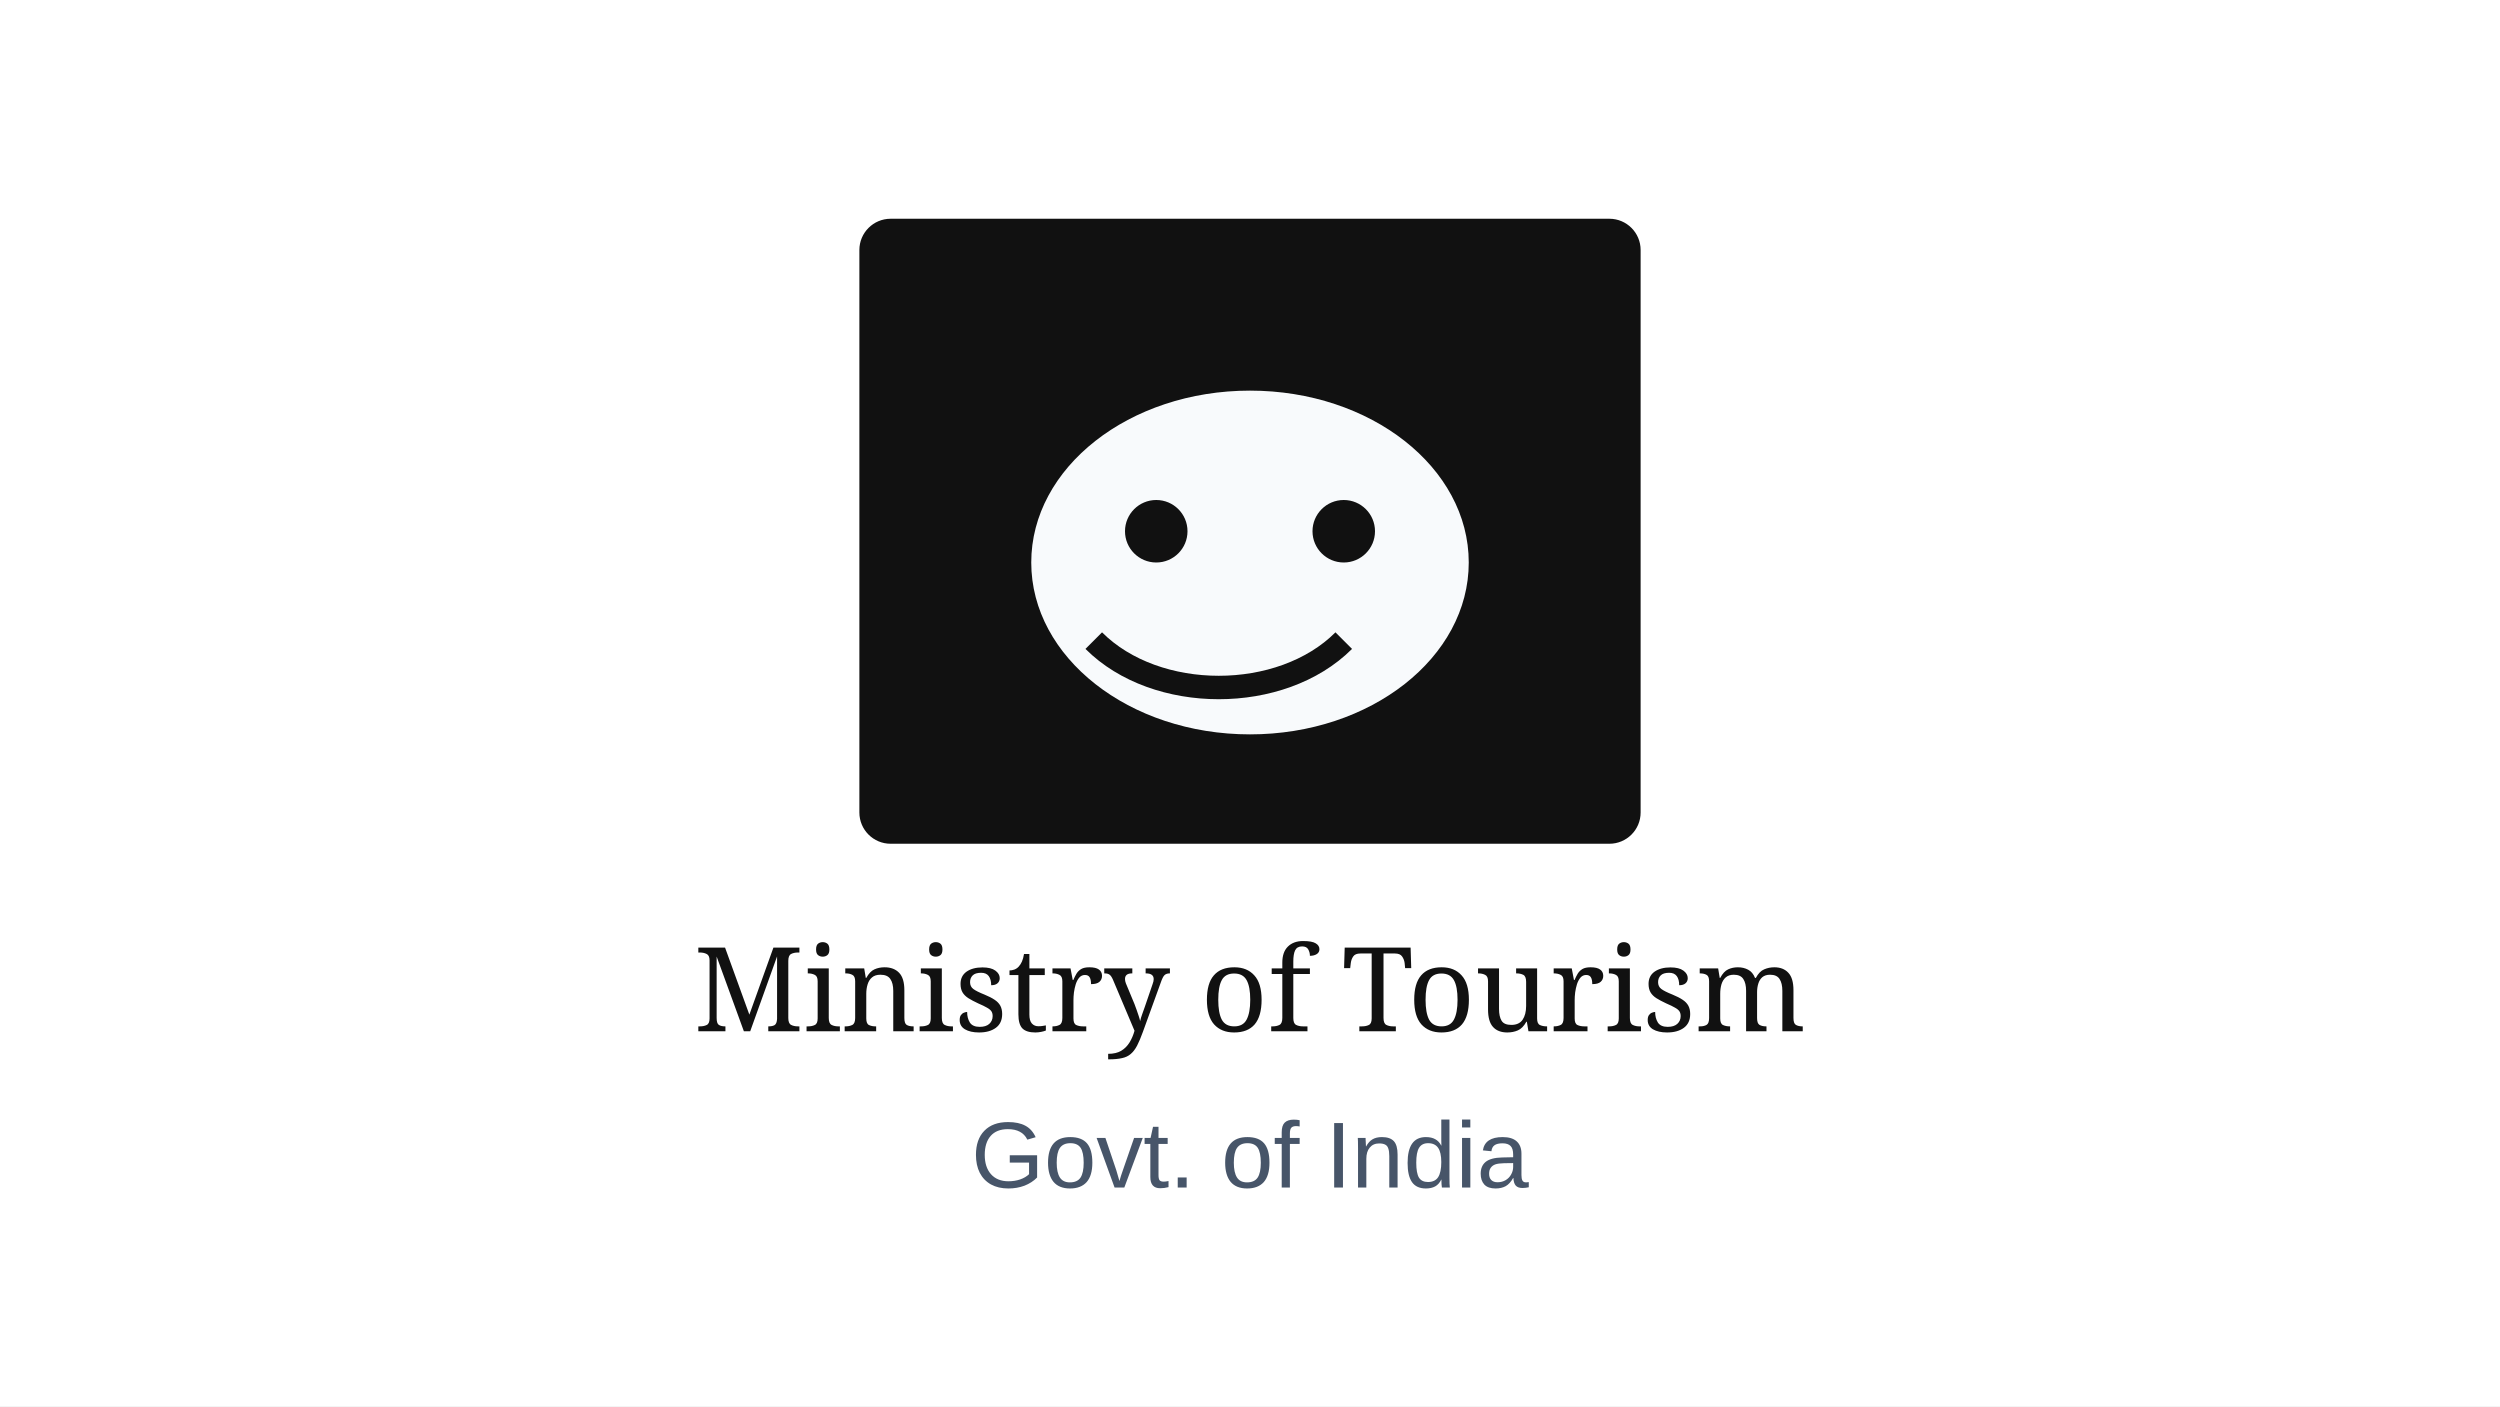
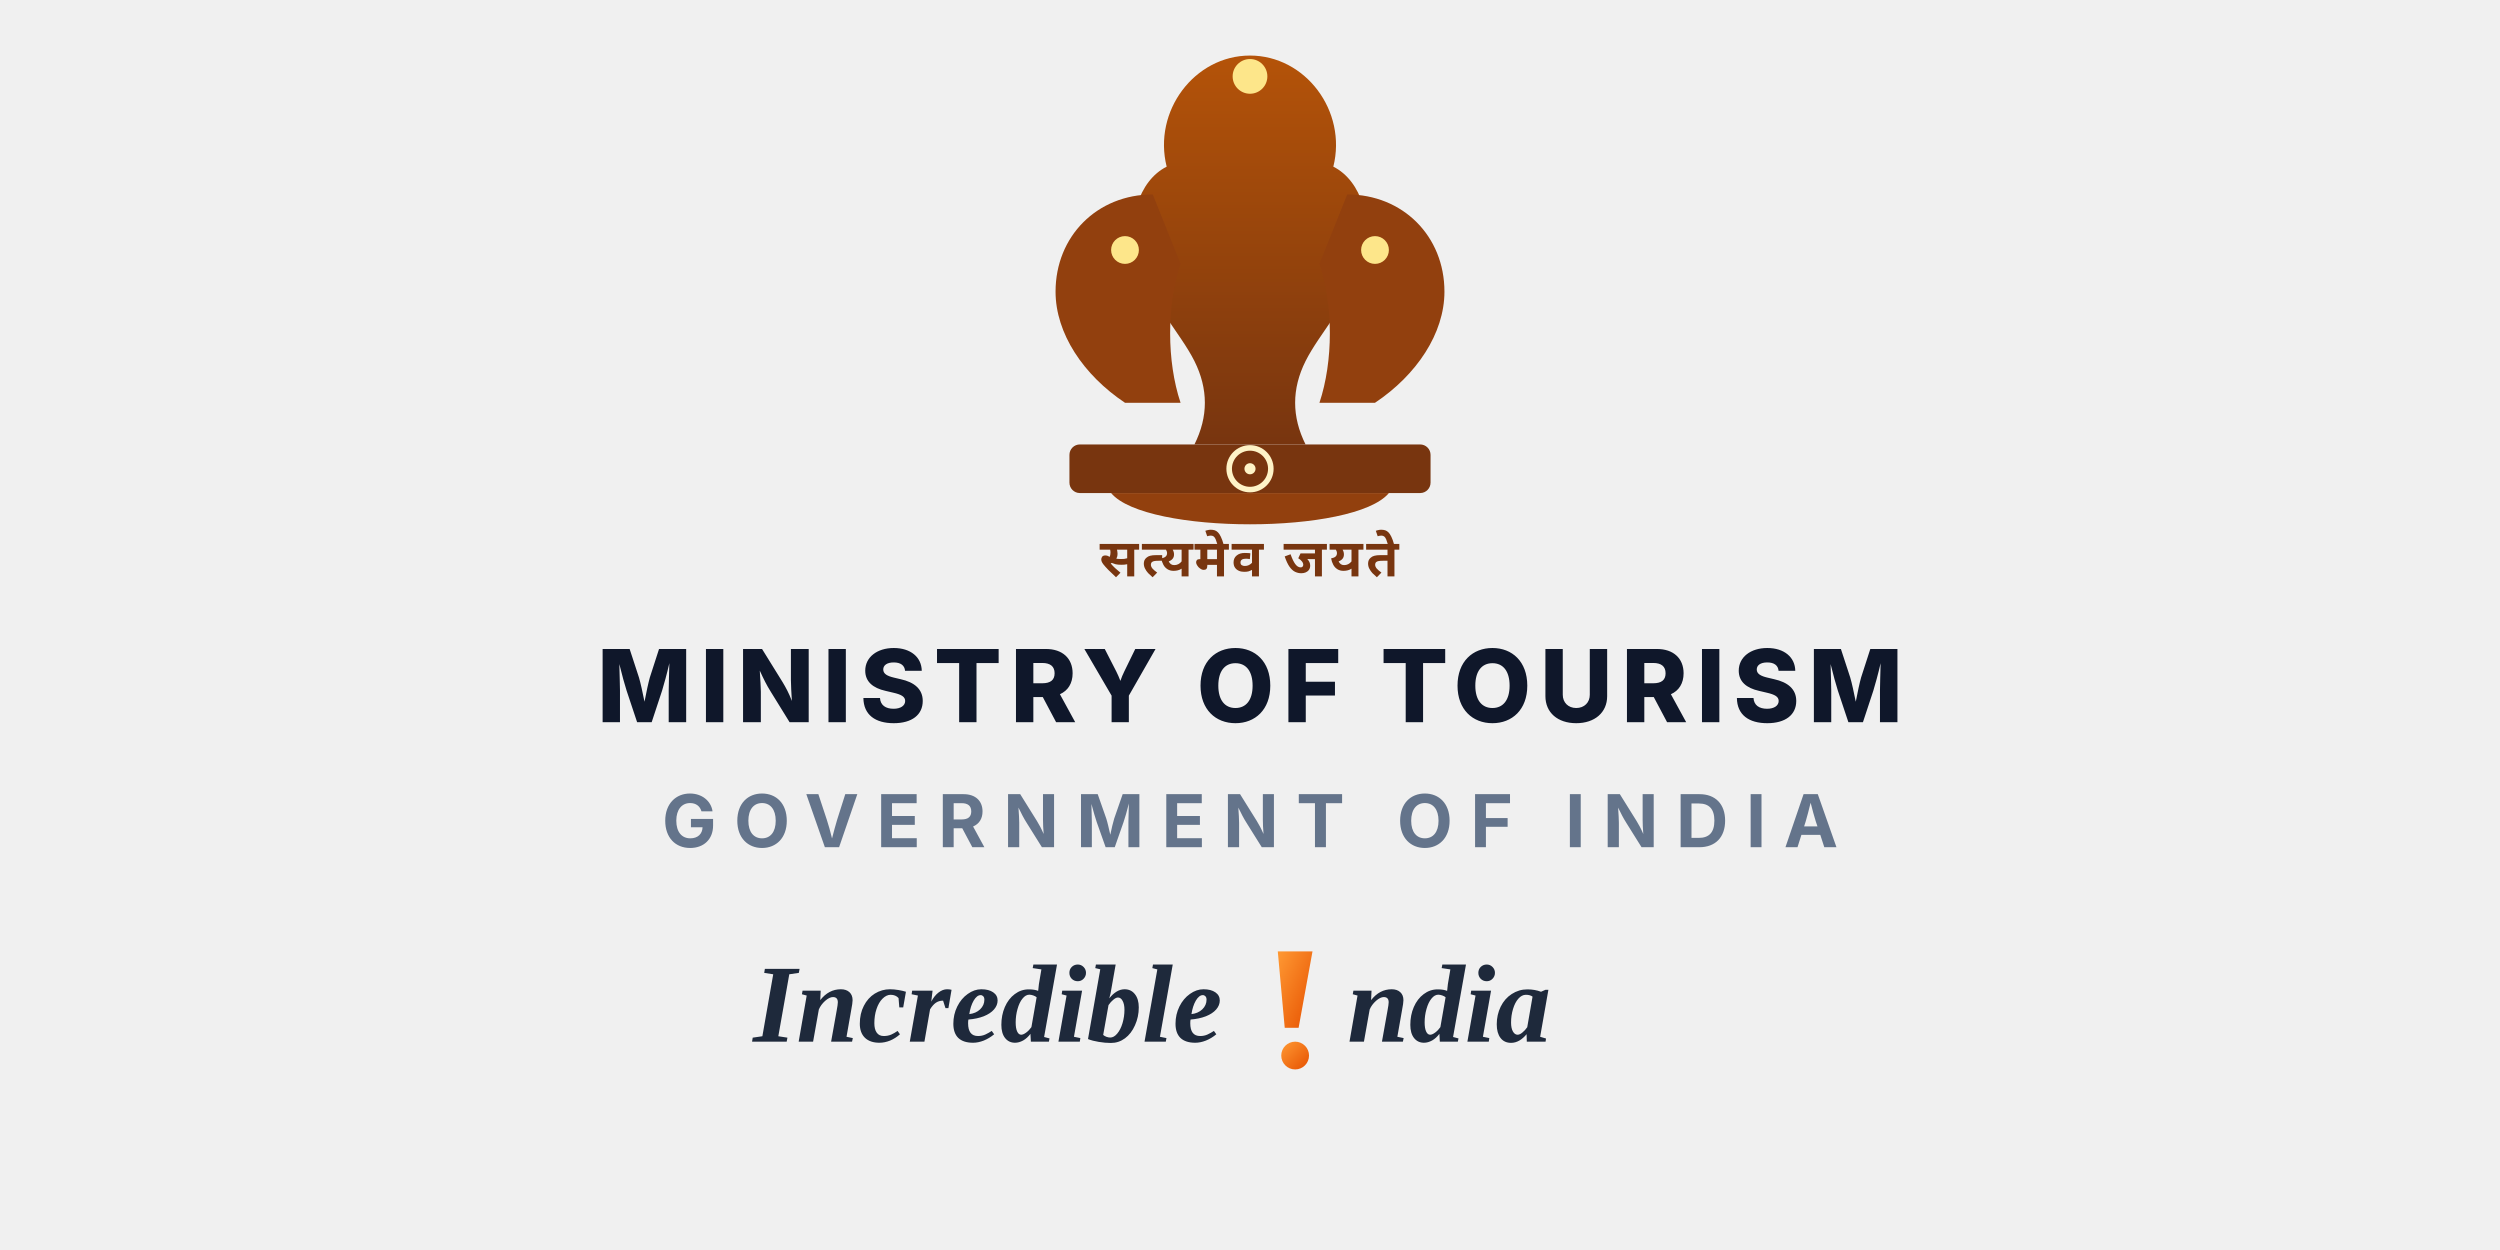
- <svg xmlns="http://www.w3.org/2000/svg" width="320" height="180" viewBox="0 0 320 180">
-   <rect width="320" height="180" fill="#fff" />
-   <rect x="110" y="28" width="100" height="80" rx="4" fill="#111" />
-   <ellipse cx="160" cy="72" rx="28" ry="22" fill="#f8fafc" />
-   <circle cx="148" cy="68" r="4" fill="#111" />
-   <circle cx="172" cy="68" r="4" fill="#111" />
-   <path d="M140 82c8 8 24 8 32 0" fill="none" stroke="#111" stroke-width="3" />
-   <text x="160" y="132" text-anchor="middle" font-family="Georgia, serif" font-size="15" fill="#111">Ministry of Tourism</text>
-   <text x="160" y="152" text-anchor="middle" font-family="Arial, sans-serif" font-size="12" fill="#475569">Govt. of India</text>
+ <svg xmlns="http://www.w3.org/2000/svg" viewBox="0 0 360 180" width="360" height="180">
+   <defs>
+     <linearGradient id="saffronGrad" x1="0%" y1="0%" x2="100%" y2="100%">
+       <stop offset="0%" stop-color="#FF9933" />
+       <stop offset="100%" stop-color="#E65100" />
+     </linearGradient>
+     <linearGradient id="goldEmblem" x1="0%" y1="0%" x2="0%" y2="100%">
+       <stop offset="0%" stop-color="#B45309" />
+       <stop offset="100%" stop-color="#78350F" />
+     </linearGradient>
+   </defs>
+   <rect width="360" height="180" fill="none" />
+   <g transform="translate(180, 22)">
+     <path d="M-12,2 C-14,-6 -8,-14 0,-14 C8,-14 14,-6 12,2 C16,4 18,10 16,16 C14,22 10,26 8,30 C6,34 6,38 8,42 L-8,42 C-6,38 -6,34 -8,30 C-10,26 -14,22 -16,16 C-18,10 -16,4 -12,2 Z" fill="url(#goldEmblem)" />
+     <path d="M-14,6 C-22,6 -28,12 -28,20 C-28,26 -24,32 -18,36 L-10,36 C-12,30 -12,22 -10,16 Z" fill="#92400E" />
+     <path d="M14,6 C22,6 28,12 28,20 C28,26 24,32 18,36 L10,36 C12,30 12,22 10,16 Z" fill="#92400E" />
+     <circle cx="0" cy="-11" r="2.5" fill="#FDE68A" />
+     <circle cx="-18" cy="14" r="2" fill="#FDE68A" />
+     <circle cx="18" cy="14" r="2" fill="#FDE68A" />
+     <rect x="-26" y="42" width="52" height="7" rx="1.5" fill="#78350F" />
+     <circle cx="0" cy="45.5" r="3" fill="none" stroke="#FEF3C7" stroke-width="0.8" />
+     <circle cx="0" cy="45.5" r="0.8" fill="#FEF3C7" />
+     <path d="M-20,49 C-15,55 15,55 20,49 L-20,49 Z" fill="#92400E" />
+     <text x="0" y="61" text-anchor="middle" font-family="'Noto Sans Devanagari', 'Mangal', 'Arial Unicode MS', sans-serif" font-size="7.5" font-weight="bold" fill="#78350F" letter-spacing="0.5">सत्यमेव जयते</text>
+   </g>
+   <text x="180" y="104" text-anchor="middle" font-family="'Plus Jakarta Sans', system-ui, -apple-system, sans-serif" font-size="14.5" font-weight="800" fill="#0F172A" letter-spacing="1.2">MINISTRY OF TOURISM</text>
+   <text x="180" y="122" text-anchor="middle" font-family="'Plus Jakarta Sans', system-ui, -apple-system, sans-serif" font-size="10.5" font-weight="700" fill="#64748B" letter-spacing="2.5">GOVERNMENT OF INDIA</text>
+   <g transform="translate(180, 150)">
+     <text x="-4" text-anchor="end" font-family="Georgia, 'Times New Roman', serif" font-size="16" font-style="italic" font-weight="bold" fill="#1E293B">Incredible</text>
+     <path d="M4,-13 L9,-13 L7,-2 L5,-2 Z" fill="url(#saffronGrad)" />
+     <circle cx="6.5" cy="2" r="2" fill="url(#saffronGrad)" />
+     <text x="14" text-anchor="start" font-family="Georgia, 'Times New Roman', serif" font-size="16" font-style="italic" font-weight="bold" fill="#1E293B">ndia</text>
+   </g>
</svg>
